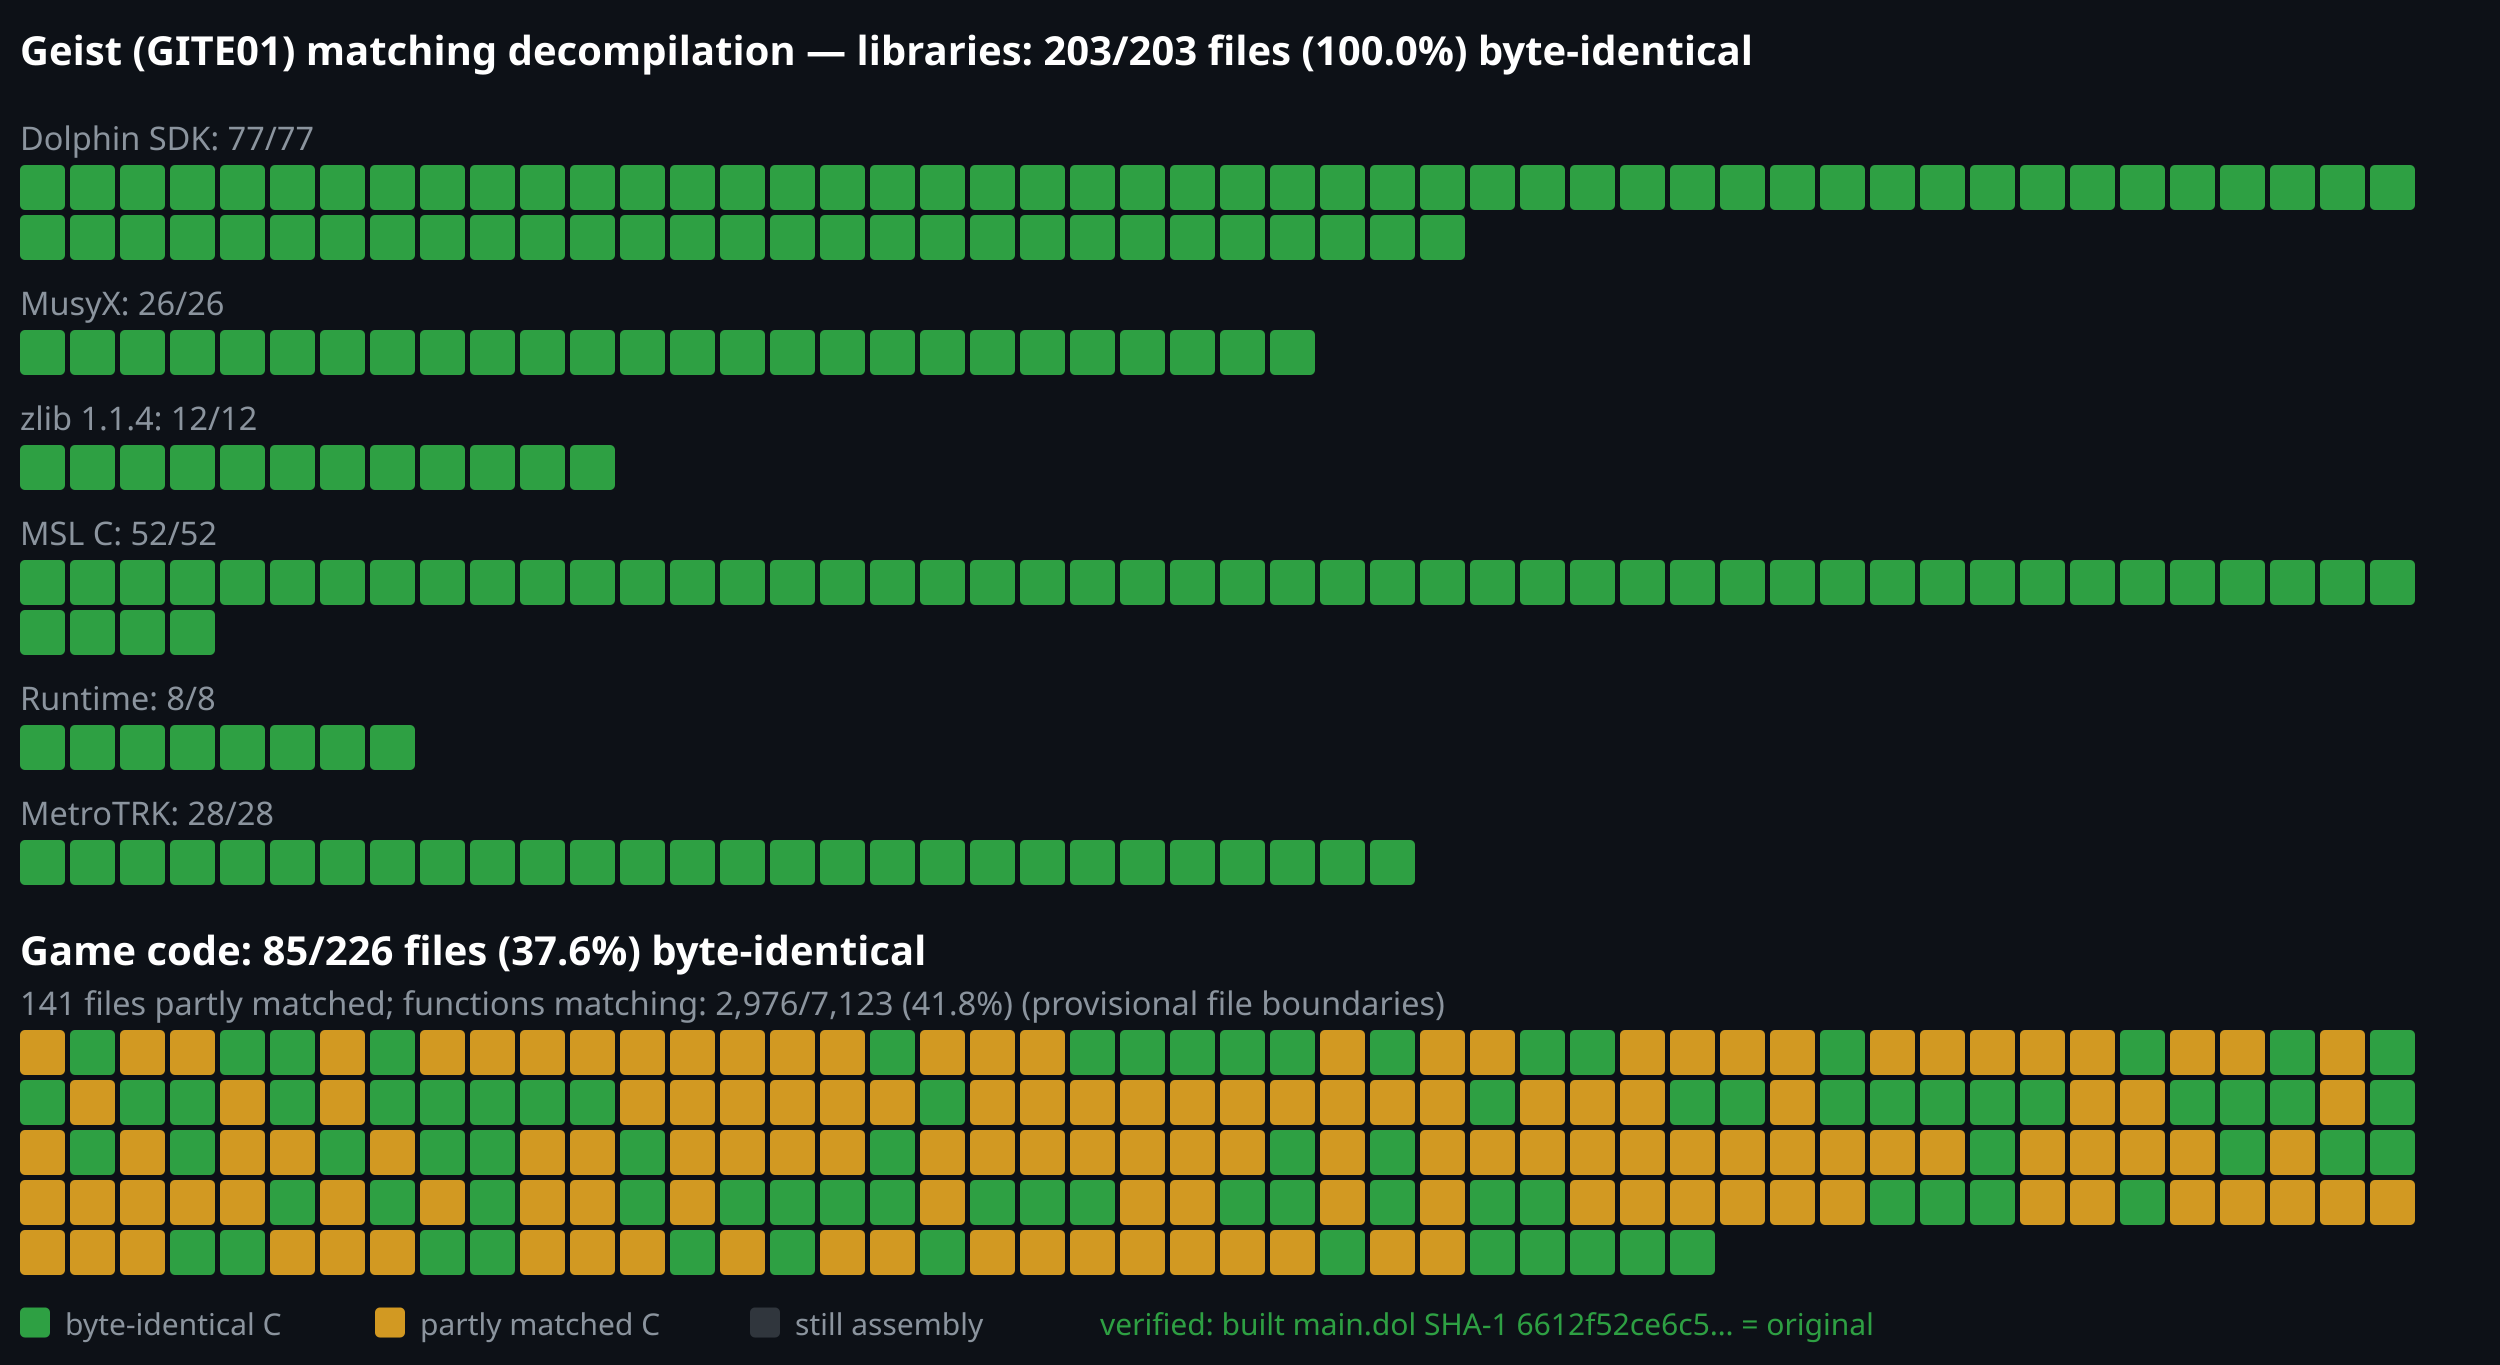
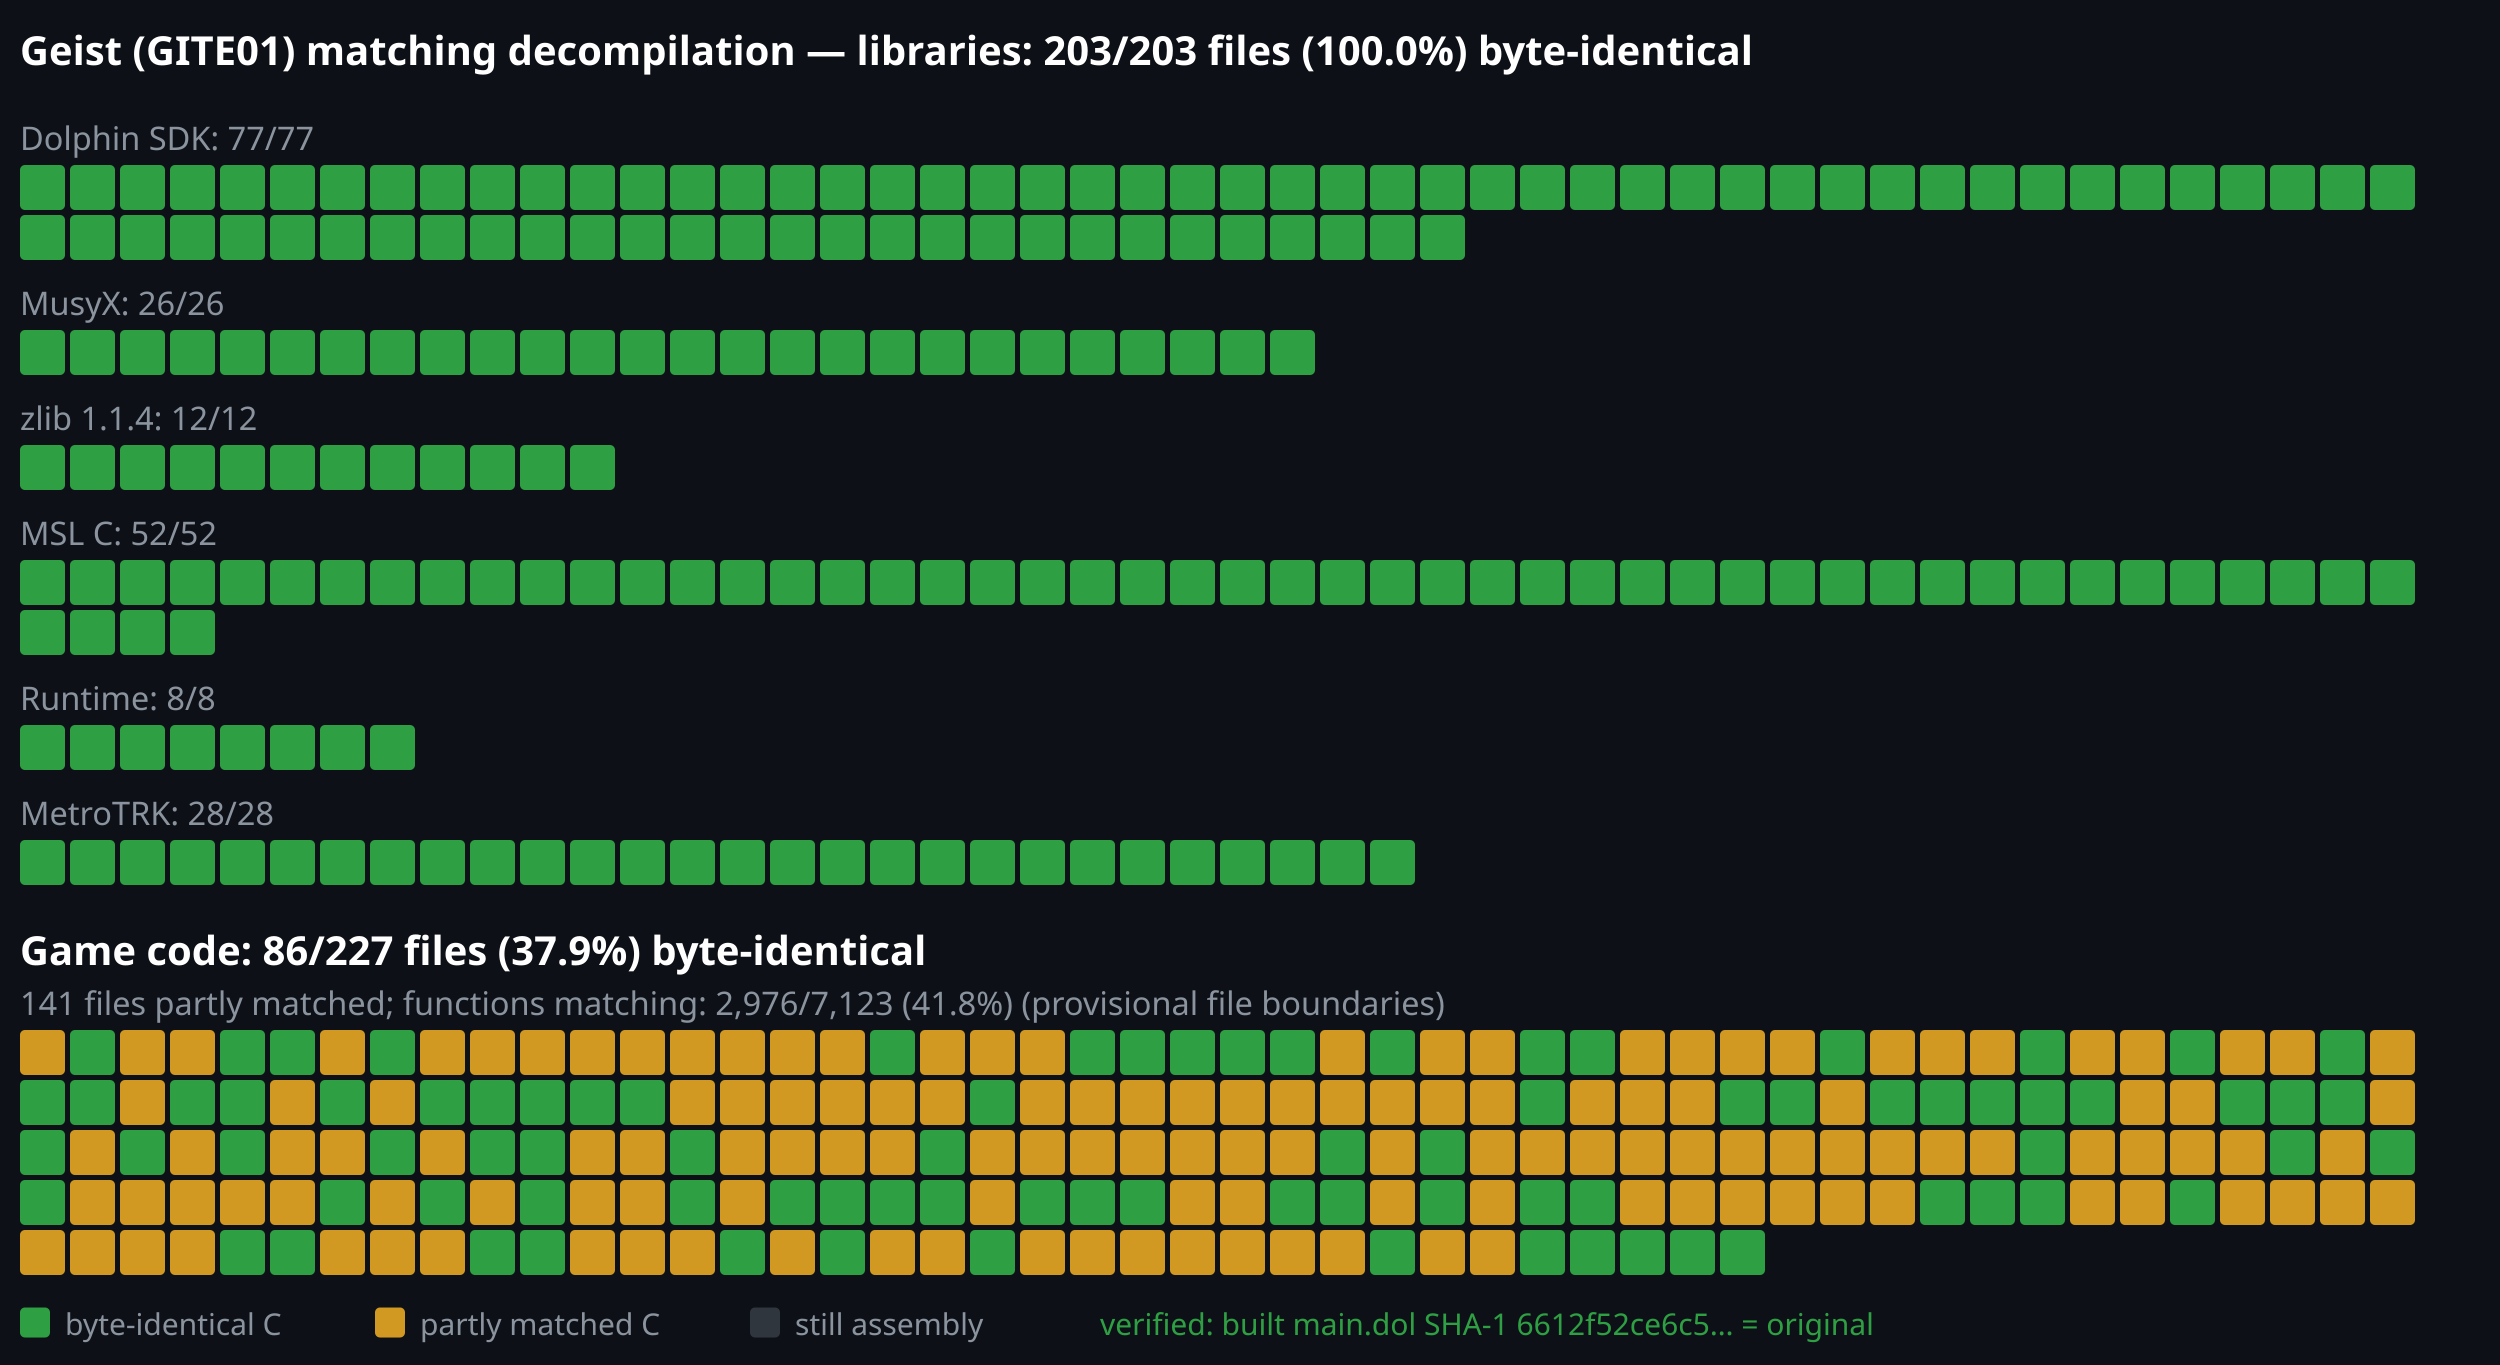
<svg xmlns="http://www.w3.org/2000/svg" viewBox="0 0 1000 546" width="1000" height="546">
  <rect width="1000" height="546" fill="#0d1117" />
  <text x="8" y="26" font-family="sans-serif" font-size="16" font-weight="bold" fill="#ffffff">Geist (GITE01) matching decompilation — libraries: 203/203 files (100.0%) byte-identical</text>
  <text x="8" y="60" font-family="sans-serif" font-size="13" font-weight="normal" fill="#8b949e">Dolphin SDK: 77/77</text>
  <rect x="8" y="66" width="18" height="18" rx="2" fill="#2ea043" />
  <rect x="28" y="66" width="18" height="18" rx="2" fill="#2ea043" />
  <rect x="48" y="66" width="18" height="18" rx="2" fill="#2ea043" />
  <rect x="68" y="66" width="18" height="18" rx="2" fill="#2ea043" />
  <rect x="88" y="66" width="18" height="18" rx="2" fill="#2ea043" />
  <rect x="108" y="66" width="18" height="18" rx="2" fill="#2ea043" />
  <rect x="128" y="66" width="18" height="18" rx="2" fill="#2ea043" />
  <rect x="148" y="66" width="18" height="18" rx="2" fill="#2ea043" />
  <rect x="168" y="66" width="18" height="18" rx="2" fill="#2ea043" />
  <rect x="188" y="66" width="18" height="18" rx="2" fill="#2ea043" />
  <rect x="208" y="66" width="18" height="18" rx="2" fill="#2ea043" />
  <rect x="228" y="66" width="18" height="18" rx="2" fill="#2ea043" />
  <rect x="248" y="66" width="18" height="18" rx="2" fill="#2ea043" />
  <rect x="268" y="66" width="18" height="18" rx="2" fill="#2ea043" />
  <rect x="288" y="66" width="18" height="18" rx="2" fill="#2ea043" />
  <rect x="308" y="66" width="18" height="18" rx="2" fill="#2ea043" />
  <rect x="328" y="66" width="18" height="18" rx="2" fill="#2ea043" />
  <rect x="348" y="66" width="18" height="18" rx="2" fill="#2ea043" />
  <rect x="368" y="66" width="18" height="18" rx="2" fill="#2ea043" />
  <rect x="388" y="66" width="18" height="18" rx="2" fill="#2ea043" />
  <rect x="408" y="66" width="18" height="18" rx="2" fill="#2ea043" />
  <rect x="428" y="66" width="18" height="18" rx="2" fill="#2ea043" />
  <rect x="448" y="66" width="18" height="18" rx="2" fill="#2ea043" />
  <rect x="468" y="66" width="18" height="18" rx="2" fill="#2ea043" />
  <rect x="488" y="66" width="18" height="18" rx="2" fill="#2ea043" />
  <rect x="508" y="66" width="18" height="18" rx="2" fill="#2ea043" />
  <rect x="528" y="66" width="18" height="18" rx="2" fill="#2ea043" />
  <rect x="548" y="66" width="18" height="18" rx="2" fill="#2ea043" />
  <rect x="568" y="66" width="18" height="18" rx="2" fill="#2ea043" />
  <rect x="588" y="66" width="18" height="18" rx="2" fill="#2ea043" />
  <rect x="608" y="66" width="18" height="18" rx="2" fill="#2ea043" />
  <rect x="628" y="66" width="18" height="18" rx="2" fill="#2ea043" />
  <rect x="648" y="66" width="18" height="18" rx="2" fill="#2ea043" />
  <rect x="668" y="66" width="18" height="18" rx="2" fill="#2ea043" />
  <rect x="688" y="66" width="18" height="18" rx="2" fill="#2ea043" />
  <rect x="708" y="66" width="18" height="18" rx="2" fill="#2ea043" />
  <rect x="728" y="66" width="18" height="18" rx="2" fill="#2ea043" />
  <rect x="748" y="66" width="18" height="18" rx="2" fill="#2ea043" />
  <rect x="768" y="66" width="18" height="18" rx="2" fill="#2ea043" />
  <rect x="788" y="66" width="18" height="18" rx="2" fill="#2ea043" />
  <rect x="808" y="66" width="18" height="18" rx="2" fill="#2ea043" />
  <rect x="828" y="66" width="18" height="18" rx="2" fill="#2ea043" />
  <rect x="848" y="66" width="18" height="18" rx="2" fill="#2ea043" />
  <rect x="868" y="66" width="18" height="18" rx="2" fill="#2ea043" />
  <rect x="888" y="66" width="18" height="18" rx="2" fill="#2ea043" />
  <rect x="908" y="66" width="18" height="18" rx="2" fill="#2ea043" />
  <rect x="928" y="66" width="18" height="18" rx="2" fill="#2ea043" />
  <rect x="948" y="66" width="18" height="18" rx="2" fill="#2ea043" />
  <rect x="8" y="86" width="18" height="18" rx="2" fill="#2ea043" />
  <rect x="28" y="86" width="18" height="18" rx="2" fill="#2ea043" />
  <rect x="48" y="86" width="18" height="18" rx="2" fill="#2ea043" />
  <rect x="68" y="86" width="18" height="18" rx="2" fill="#2ea043" />
  <rect x="88" y="86" width="18" height="18" rx="2" fill="#2ea043" />
  <rect x="108" y="86" width="18" height="18" rx="2" fill="#2ea043" />
  <rect x="128" y="86" width="18" height="18" rx="2" fill="#2ea043" />
  <rect x="148" y="86" width="18" height="18" rx="2" fill="#2ea043" />
  <rect x="168" y="86" width="18" height="18" rx="2" fill="#2ea043" />
  <rect x="188" y="86" width="18" height="18" rx="2" fill="#2ea043" />
  <rect x="208" y="86" width="18" height="18" rx="2" fill="#2ea043" />
  <rect x="228" y="86" width="18" height="18" rx="2" fill="#2ea043" />
  <rect x="248" y="86" width="18" height="18" rx="2" fill="#2ea043" />
  <rect x="268" y="86" width="18" height="18" rx="2" fill="#2ea043" />
  <rect x="288" y="86" width="18" height="18" rx="2" fill="#2ea043" />
  <rect x="308" y="86" width="18" height="18" rx="2" fill="#2ea043" />
  <rect x="328" y="86" width="18" height="18" rx="2" fill="#2ea043" />
  <rect x="348" y="86" width="18" height="18" rx="2" fill="#2ea043" />
  <rect x="368" y="86" width="18" height="18" rx="2" fill="#2ea043" />
  <rect x="388" y="86" width="18" height="18" rx="2" fill="#2ea043" />
  <rect x="408" y="86" width="18" height="18" rx="2" fill="#2ea043" />
  <rect x="428" y="86" width="18" height="18" rx="2" fill="#2ea043" />
  <rect x="448" y="86" width="18" height="18" rx="2" fill="#2ea043" />
  <rect x="468" y="86" width="18" height="18" rx="2" fill="#2ea043" />
  <rect x="488" y="86" width="18" height="18" rx="2" fill="#2ea043" />
  <rect x="508" y="86" width="18" height="18" rx="2" fill="#2ea043" />
  <rect x="528" y="86" width="18" height="18" rx="2" fill="#2ea043" />
  <rect x="548" y="86" width="18" height="18" rx="2" fill="#2ea043" />
  <rect x="568" y="86" width="18" height="18" rx="2" fill="#2ea043" />
  <text x="8" y="126" font-family="sans-serif" font-size="13" font-weight="normal" fill="#8b949e">MusyX: 26/26</text>
  <rect x="8" y="132" width="18" height="18" rx="2" fill="#2ea043" />
  <rect x="28" y="132" width="18" height="18" rx="2" fill="#2ea043" />
  <rect x="48" y="132" width="18" height="18" rx="2" fill="#2ea043" />
  <rect x="68" y="132" width="18" height="18" rx="2" fill="#2ea043" />
  <rect x="88" y="132" width="18" height="18" rx="2" fill="#2ea043" />
  <rect x="108" y="132" width="18" height="18" rx="2" fill="#2ea043" />
  <rect x="128" y="132" width="18" height="18" rx="2" fill="#2ea043" />
  <rect x="148" y="132" width="18" height="18" rx="2" fill="#2ea043" />
  <rect x="168" y="132" width="18" height="18" rx="2" fill="#2ea043" />
  <rect x="188" y="132" width="18" height="18" rx="2" fill="#2ea043" />
  <rect x="208" y="132" width="18" height="18" rx="2" fill="#2ea043" />
  <rect x="228" y="132" width="18" height="18" rx="2" fill="#2ea043" />
  <rect x="248" y="132" width="18" height="18" rx="2" fill="#2ea043" />
  <rect x="268" y="132" width="18" height="18" rx="2" fill="#2ea043" />
  <rect x="288" y="132" width="18" height="18" rx="2" fill="#2ea043" />
  <rect x="308" y="132" width="18" height="18" rx="2" fill="#2ea043" />
  <rect x="328" y="132" width="18" height="18" rx="2" fill="#2ea043" />
  <rect x="348" y="132" width="18" height="18" rx="2" fill="#2ea043" />
  <rect x="368" y="132" width="18" height="18" rx="2" fill="#2ea043" />
  <rect x="388" y="132" width="18" height="18" rx="2" fill="#2ea043" />
  <rect x="408" y="132" width="18" height="18" rx="2" fill="#2ea043" />
  <rect x="428" y="132" width="18" height="18" rx="2" fill="#2ea043" />
  <rect x="448" y="132" width="18" height="18" rx="2" fill="#2ea043" />
  <rect x="468" y="132" width="18" height="18" rx="2" fill="#2ea043" />
  <rect x="488" y="132" width="18" height="18" rx="2" fill="#2ea043" />
  <rect x="508" y="132" width="18" height="18" rx="2" fill="#2ea043" />
  <text x="8" y="172" font-family="sans-serif" font-size="13" font-weight="normal" fill="#8b949e">zlib 1.1.4: 12/12</text>
  <rect x="8" y="178" width="18" height="18" rx="2" fill="#2ea043" />
  <rect x="28" y="178" width="18" height="18" rx="2" fill="#2ea043" />
  <rect x="48" y="178" width="18" height="18" rx="2" fill="#2ea043" />
  <rect x="68" y="178" width="18" height="18" rx="2" fill="#2ea043" />
  <rect x="88" y="178" width="18" height="18" rx="2" fill="#2ea043" />
  <rect x="108" y="178" width="18" height="18" rx="2" fill="#2ea043" />
  <rect x="128" y="178" width="18" height="18" rx="2" fill="#2ea043" />
  <rect x="148" y="178" width="18" height="18" rx="2" fill="#2ea043" />
  <rect x="168" y="178" width="18" height="18" rx="2" fill="#2ea043" />
  <rect x="188" y="178" width="18" height="18" rx="2" fill="#2ea043" />
  <rect x="208" y="178" width="18" height="18" rx="2" fill="#2ea043" />
  <rect x="228" y="178" width="18" height="18" rx="2" fill="#2ea043" />
  <text x="8" y="218" font-family="sans-serif" font-size="13" font-weight="normal" fill="#8b949e">MSL C: 52/52</text>
  <rect x="8" y="224" width="18" height="18" rx="2" fill="#2ea043" />
  <rect x="28" y="224" width="18" height="18" rx="2" fill="#2ea043" />
  <rect x="48" y="224" width="18" height="18" rx="2" fill="#2ea043" />
  <rect x="68" y="224" width="18" height="18" rx="2" fill="#2ea043" />
  <rect x="88" y="224" width="18" height="18" rx="2" fill="#2ea043" />
  <rect x="108" y="224" width="18" height="18" rx="2" fill="#2ea043" />
  <rect x="128" y="224" width="18" height="18" rx="2" fill="#2ea043" />
  <rect x="148" y="224" width="18" height="18" rx="2" fill="#2ea043" />
  <rect x="168" y="224" width="18" height="18" rx="2" fill="#2ea043" />
  <rect x="188" y="224" width="18" height="18" rx="2" fill="#2ea043" />
  <rect x="208" y="224" width="18" height="18" rx="2" fill="#2ea043" />
  <rect x="228" y="224" width="18" height="18" rx="2" fill="#2ea043" />
  <rect x="248" y="224" width="18" height="18" rx="2" fill="#2ea043" />
  <rect x="268" y="224" width="18" height="18" rx="2" fill="#2ea043" />
  <rect x="288" y="224" width="18" height="18" rx="2" fill="#2ea043" />
  <rect x="308" y="224" width="18" height="18" rx="2" fill="#2ea043" />
  <rect x="328" y="224" width="18" height="18" rx="2" fill="#2ea043" />
  <rect x="348" y="224" width="18" height="18" rx="2" fill="#2ea043" />
  <rect x="368" y="224" width="18" height="18" rx="2" fill="#2ea043" />
  <rect x="388" y="224" width="18" height="18" rx="2" fill="#2ea043" />
  <rect x="408" y="224" width="18" height="18" rx="2" fill="#2ea043" />
  <rect x="428" y="224" width="18" height="18" rx="2" fill="#2ea043" />
  <rect x="448" y="224" width="18" height="18" rx="2" fill="#2ea043" />
  <rect x="468" y="224" width="18" height="18" rx="2" fill="#2ea043" />
  <rect x="488" y="224" width="18" height="18" rx="2" fill="#2ea043" />
  <rect x="508" y="224" width="18" height="18" rx="2" fill="#2ea043" />
  <rect x="528" y="224" width="18" height="18" rx="2" fill="#2ea043" />
  <rect x="548" y="224" width="18" height="18" rx="2" fill="#2ea043" />
  <rect x="568" y="224" width="18" height="18" rx="2" fill="#2ea043" />
  <rect x="588" y="224" width="18" height="18" rx="2" fill="#2ea043" />
  <rect x="608" y="224" width="18" height="18" rx="2" fill="#2ea043" />
  <rect x="628" y="224" width="18" height="18" rx="2" fill="#2ea043" />
  <rect x="648" y="224" width="18" height="18" rx="2" fill="#2ea043" />
  <rect x="668" y="224" width="18" height="18" rx="2" fill="#2ea043" />
  <rect x="688" y="224" width="18" height="18" rx="2" fill="#2ea043" />
  <rect x="708" y="224" width="18" height="18" rx="2" fill="#2ea043" />
  <rect x="728" y="224" width="18" height="18" rx="2" fill="#2ea043" />
  <rect x="748" y="224" width="18" height="18" rx="2" fill="#2ea043" />
  <rect x="768" y="224" width="18" height="18" rx="2" fill="#2ea043" />
  <rect x="788" y="224" width="18" height="18" rx="2" fill="#2ea043" />
  <rect x="808" y="224" width="18" height="18" rx="2" fill="#2ea043" />
  <rect x="828" y="224" width="18" height="18" rx="2" fill="#2ea043" />
  <rect x="848" y="224" width="18" height="18" rx="2" fill="#2ea043" />
  <rect x="868" y="224" width="18" height="18" rx="2" fill="#2ea043" />
  <rect x="888" y="224" width="18" height="18" rx="2" fill="#2ea043" />
  <rect x="908" y="224" width="18" height="18" rx="2" fill="#2ea043" />
  <rect x="928" y="224" width="18" height="18" rx="2" fill="#2ea043" />
  <rect x="948" y="224" width="18" height="18" rx="2" fill="#2ea043" />
  <rect x="8" y="244" width="18" height="18" rx="2" fill="#2ea043" />
  <rect x="28" y="244" width="18" height="18" rx="2" fill="#2ea043" />
  <rect x="48" y="244" width="18" height="18" rx="2" fill="#2ea043" />
  <rect x="68" y="244" width="18" height="18" rx="2" fill="#2ea043" />
  <text x="8" y="284" font-family="sans-serif" font-size="13" font-weight="normal" fill="#8b949e">Runtime: 8/8</text>
  <rect x="8" y="290" width="18" height="18" rx="2" fill="#2ea043" />
  <rect x="28" y="290" width="18" height="18" rx="2" fill="#2ea043" />
  <rect x="48" y="290" width="18" height="18" rx="2" fill="#2ea043" />
  <rect x="68" y="290" width="18" height="18" rx="2" fill="#2ea043" />
  <rect x="88" y="290" width="18" height="18" rx="2" fill="#2ea043" />
  <rect x="108" y="290" width="18" height="18" rx="2" fill="#2ea043" />
  <rect x="128" y="290" width="18" height="18" rx="2" fill="#2ea043" />
  <rect x="148" y="290" width="18" height="18" rx="2" fill="#2ea043" />
  <text x="8" y="330" font-family="sans-serif" font-size="13" font-weight="normal" fill="#8b949e">MetroTRK: 28/28</text>
  <rect x="8" y="336" width="18" height="18" rx="2" fill="#2ea043" />
  <rect x="28" y="336" width="18" height="18" rx="2" fill="#2ea043" />
  <rect x="48" y="336" width="18" height="18" rx="2" fill="#2ea043" />
  <rect x="68" y="336" width="18" height="18" rx="2" fill="#2ea043" />
  <rect x="88" y="336" width="18" height="18" rx="2" fill="#2ea043" />
  <rect x="108" y="336" width="18" height="18" rx="2" fill="#2ea043" />
  <rect x="128" y="336" width="18" height="18" rx="2" fill="#2ea043" />
  <rect x="148" y="336" width="18" height="18" rx="2" fill="#2ea043" />
  <rect x="168" y="336" width="18" height="18" rx="2" fill="#2ea043" />
  <rect x="188" y="336" width="18" height="18" rx="2" fill="#2ea043" />
  <rect x="208" y="336" width="18" height="18" rx="2" fill="#2ea043" />
  <rect x="228" y="336" width="18" height="18" rx="2" fill="#2ea043" />
  <rect x="248" y="336" width="18" height="18" rx="2" fill="#2ea043" />
  <rect x="268" y="336" width="18" height="18" rx="2" fill="#2ea043" />
  <rect x="288" y="336" width="18" height="18" rx="2" fill="#2ea043" />
  <rect x="308" y="336" width="18" height="18" rx="2" fill="#2ea043" />
  <rect x="328" y="336" width="18" height="18" rx="2" fill="#2ea043" />
  <rect x="348" y="336" width="18" height="18" rx="2" fill="#2ea043" />
  <rect x="368" y="336" width="18" height="18" rx="2" fill="#2ea043" />
  <rect x="388" y="336" width="18" height="18" rx="2" fill="#2ea043" />
  <rect x="408" y="336" width="18" height="18" rx="2" fill="#2ea043" />
  <rect x="428" y="336" width="18" height="18" rx="2" fill="#2ea043" />
  <rect x="448" y="336" width="18" height="18" rx="2" fill="#2ea043" />
  <rect x="468" y="336" width="18" height="18" rx="2" fill="#2ea043" />
  <rect x="488" y="336" width="18" height="18" rx="2" fill="#2ea043" />
  <rect x="508" y="336" width="18" height="18" rx="2" fill="#2ea043" />
  <rect x="528" y="336" width="18" height="18" rx="2" fill="#2ea043" />
  <rect x="548" y="336" width="18" height="18" rx="2" fill="#2ea043" />
-   <text x="8" y="386" font-family="sans-serif" font-size="16" font-weight="bold" fill="#ffffff">Game code: 85/226 files (37.6%) byte-identical</text>
+   <text x="8" y="386" font-family="sans-serif" font-size="16" font-weight="bold" fill="#ffffff">Game code: 86/227 files (37.9%) byte-identical</text>
  <text x="8" y="406" font-family="sans-serif" font-size="13" font-weight="normal" fill="#8b949e">141 files partly matched; functions matching: 2,976/7,123 (41.8%) (provisional file boundaries)</text>
  <rect x="8" y="412" width="18" height="18" rx="2" fill="#d29922" />
  <rect x="28" y="412" width="18" height="18" rx="2" fill="#2ea043" />
  <rect x="48" y="412" width="18" height="18" rx="2" fill="#d29922" />
  <rect x="68" y="412" width="18" height="18" rx="2" fill="#d29922" />
  <rect x="88" y="412" width="18" height="18" rx="2" fill="#2ea043" />
  <rect x="108" y="412" width="18" height="18" rx="2" fill="#2ea043" />
  <rect x="128" y="412" width="18" height="18" rx="2" fill="#d29922" />
  <rect x="148" y="412" width="18" height="18" rx="2" fill="#2ea043" />
  <rect x="168" y="412" width="18" height="18" rx="2" fill="#d29922" />
  <rect x="188" y="412" width="18" height="18" rx="2" fill="#d29922" />
  <rect x="208" y="412" width="18" height="18" rx="2" fill="#d29922" />
  <rect x="228" y="412" width="18" height="18" rx="2" fill="#d29922" />
  <rect x="248" y="412" width="18" height="18" rx="2" fill="#d29922" />
  <rect x="268" y="412" width="18" height="18" rx="2" fill="#d29922" />
  <rect x="288" y="412" width="18" height="18" rx="2" fill="#d29922" />
  <rect x="308" y="412" width="18" height="18" rx="2" fill="#d29922" />
  <rect x="328" y="412" width="18" height="18" rx="2" fill="#d29922" />
  <rect x="348" y="412" width="18" height="18" rx="2" fill="#2ea043" />
  <rect x="368" y="412" width="18" height="18" rx="2" fill="#d29922" />
  <rect x="388" y="412" width="18" height="18" rx="2" fill="#d29922" />
  <rect x="408" y="412" width="18" height="18" rx="2" fill="#d29922" />
  <rect x="428" y="412" width="18" height="18" rx="2" fill="#2ea043" />
  <rect x="448" y="412" width="18" height="18" rx="2" fill="#2ea043" />
  <rect x="468" y="412" width="18" height="18" rx="2" fill="#2ea043" />
  <rect x="488" y="412" width="18" height="18" rx="2" fill="#2ea043" />
  <rect x="508" y="412" width="18" height="18" rx="2" fill="#2ea043" />
  <rect x="528" y="412" width="18" height="18" rx="2" fill="#d29922" />
  <rect x="548" y="412" width="18" height="18" rx="2" fill="#2ea043" />
  <rect x="568" y="412" width="18" height="18" rx="2" fill="#d29922" />
  <rect x="588" y="412" width="18" height="18" rx="2" fill="#d29922" />
  <rect x="608" y="412" width="18" height="18" rx="2" fill="#2ea043" />
  <rect x="628" y="412" width="18" height="18" rx="2" fill="#2ea043" />
  <rect x="648" y="412" width="18" height="18" rx="2" fill="#d29922" />
  <rect x="668" y="412" width="18" height="18" rx="2" fill="#d29922" />
  <rect x="688" y="412" width="18" height="18" rx="2" fill="#d29922" />
  <rect x="708" y="412" width="18" height="18" rx="2" fill="#d29922" />
  <rect x="728" y="412" width="18" height="18" rx="2" fill="#2ea043" />
  <rect x="748" y="412" width="18" height="18" rx="2" fill="#d29922" />
  <rect x="768" y="412" width="18" height="18" rx="2" fill="#d29922" />
  <rect x="788" y="412" width="18" height="18" rx="2" fill="#d29922" />
-   <rect x="808" y="412" width="18" height="18" rx="2" fill="#d29922" />
+   <rect x="808" y="412" width="18" height="18" rx="2" fill="#2ea043" />
  <rect x="828" y="412" width="18" height="18" rx="2" fill="#d29922" />
-   <rect x="848" y="412" width="18" height="18" rx="2" fill="#2ea043" />
-   <rect x="868" y="412" width="18" height="18" rx="2" fill="#d29922" />
+   <rect x="848" y="412" width="18" height="18" rx="2" fill="#d29922" />
+   <rect x="868" y="412" width="18" height="18" rx="2" fill="#2ea043" />
  <rect x="888" y="412" width="18" height="18" rx="2" fill="#d29922" />
-   <rect x="908" y="412" width="18" height="18" rx="2" fill="#2ea043" />
-   <rect x="928" y="412" width="18" height="18" rx="2" fill="#d29922" />
-   <rect x="948" y="412" width="18" height="18" rx="2" fill="#2ea043" />
+   <rect x="908" y="412" width="18" height="18" rx="2" fill="#d29922" />
+   <rect x="928" y="412" width="18" height="18" rx="2" fill="#2ea043" />
+   <rect x="948" y="412" width="18" height="18" rx="2" fill="#d29922" />
  <rect x="8" y="432" width="18" height="18" rx="2" fill="#2ea043" />
-   <rect x="28" y="432" width="18" height="18" rx="2" fill="#d29922" />
-   <rect x="48" y="432" width="18" height="18" rx="2" fill="#2ea043" />
+   <rect x="28" y="432" width="18" height="18" rx="2" fill="#2ea043" />
+   <rect x="48" y="432" width="18" height="18" rx="2" fill="#d29922" />
  <rect x="68" y="432" width="18" height="18" rx="2" fill="#2ea043" />
-   <rect x="88" y="432" width="18" height="18" rx="2" fill="#d29922" />
-   <rect x="108" y="432" width="18" height="18" rx="2" fill="#2ea043" />
-   <rect x="128" y="432" width="18" height="18" rx="2" fill="#d29922" />
-   <rect x="148" y="432" width="18" height="18" rx="2" fill="#2ea043" />
+   <rect x="88" y="432" width="18" height="18" rx="2" fill="#2ea043" />
+   <rect x="108" y="432" width="18" height="18" rx="2" fill="#d29922" />
+   <rect x="128" y="432" width="18" height="18" rx="2" fill="#2ea043" />
+   <rect x="148" y="432" width="18" height="18" rx="2" fill="#d29922" />
  <rect x="168" y="432" width="18" height="18" rx="2" fill="#2ea043" />
  <rect x="188" y="432" width="18" height="18" rx="2" fill="#2ea043" />
  <rect x="208" y="432" width="18" height="18" rx="2" fill="#2ea043" />
  <rect x="228" y="432" width="18" height="18" rx="2" fill="#2ea043" />
-   <rect x="248" y="432" width="18" height="18" rx="2" fill="#d29922" />
+   <rect x="248" y="432" width="18" height="18" rx="2" fill="#2ea043" />
  <rect x="268" y="432" width="18" height="18" rx="2" fill="#d29922" />
  <rect x="288" y="432" width="18" height="18" rx="2" fill="#d29922" />
  <rect x="308" y="432" width="18" height="18" rx="2" fill="#d29922" />
  <rect x="328" y="432" width="18" height="18" rx="2" fill="#d29922" />
  <rect x="348" y="432" width="18" height="18" rx="2" fill="#d29922" />
-   <rect x="368" y="432" width="18" height="18" rx="2" fill="#2ea043" />
-   <rect x="388" y="432" width="18" height="18" rx="2" fill="#d29922" />
+   <rect x="368" y="432" width="18" height="18" rx="2" fill="#d29922" />
+   <rect x="388" y="432" width="18" height="18" rx="2" fill="#2ea043" />
  <rect x="408" y="432" width="18" height="18" rx="2" fill="#d29922" />
  <rect x="428" y="432" width="18" height="18" rx="2" fill="#d29922" />
  <rect x="448" y="432" width="18" height="18" rx="2" fill="#d29922" />
  <rect x="468" y="432" width="18" height="18" rx="2" fill="#d29922" />
  <rect x="488" y="432" width="18" height="18" rx="2" fill="#d29922" />
  <rect x="508" y="432" width="18" height="18" rx="2" fill="#d29922" />
  <rect x="528" y="432" width="18" height="18" rx="2" fill="#d29922" />
  <rect x="548" y="432" width="18" height="18" rx="2" fill="#d29922" />
  <rect x="568" y="432" width="18" height="18" rx="2" fill="#d29922" />
-   <rect x="588" y="432" width="18" height="18" rx="2" fill="#2ea043" />
-   <rect x="608" y="432" width="18" height="18" rx="2" fill="#d29922" />
+   <rect x="588" y="432" width="18" height="18" rx="2" fill="#d29922" />
+   <rect x="608" y="432" width="18" height="18" rx="2" fill="#2ea043" />
  <rect x="628" y="432" width="18" height="18" rx="2" fill="#d29922" />
  <rect x="648" y="432" width="18" height="18" rx="2" fill="#d29922" />
-   <rect x="668" y="432" width="18" height="18" rx="2" fill="#2ea043" />
+   <rect x="668" y="432" width="18" height="18" rx="2" fill="#d29922" />
  <rect x="688" y="432" width="18" height="18" rx="2" fill="#2ea043" />
-   <rect x="708" y="432" width="18" height="18" rx="2" fill="#d29922" />
-   <rect x="728" y="432" width="18" height="18" rx="2" fill="#2ea043" />
+   <rect x="708" y="432" width="18" height="18" rx="2" fill="#2ea043" />
+   <rect x="728" y="432" width="18" height="18" rx="2" fill="#d29922" />
  <rect x="748" y="432" width="18" height="18" rx="2" fill="#2ea043" />
  <rect x="768" y="432" width="18" height="18" rx="2" fill="#2ea043" />
  <rect x="788" y="432" width="18" height="18" rx="2" fill="#2ea043" />
  <rect x="808" y="432" width="18" height="18" rx="2" fill="#2ea043" />
-   <rect x="828" y="432" width="18" height="18" rx="2" fill="#d29922" />
+   <rect x="828" y="432" width="18" height="18" rx="2" fill="#2ea043" />
  <rect x="848" y="432" width="18" height="18" rx="2" fill="#d29922" />
-   <rect x="868" y="432" width="18" height="18" rx="2" fill="#2ea043" />
+   <rect x="868" y="432" width="18" height="18" rx="2" fill="#d29922" />
  <rect x="888" y="432" width="18" height="18" rx="2" fill="#2ea043" />
  <rect x="908" y="432" width="18" height="18" rx="2" fill="#2ea043" />
-   <rect x="928" y="432" width="18" height="18" rx="2" fill="#d29922" />
-   <rect x="948" y="432" width="18" height="18" rx="2" fill="#2ea043" />
-   <rect x="8" y="452" width="18" height="18" rx="2" fill="#d29922" />
-   <rect x="28" y="452" width="18" height="18" rx="2" fill="#2ea043" />
-   <rect x="48" y="452" width="18" height="18" rx="2" fill="#d29922" />
-   <rect x="68" y="452" width="18" height="18" rx="2" fill="#2ea043" />
-   <rect x="88" y="452" width="18" height="18" rx="2" fill="#d29922" />
+   <rect x="928" y="432" width="18" height="18" rx="2" fill="#2ea043" />
+   <rect x="948" y="432" width="18" height="18" rx="2" fill="#d29922" />
+   <rect x="8" y="452" width="18" height="18" rx="2" fill="#2ea043" />
+   <rect x="28" y="452" width="18" height="18" rx="2" fill="#d29922" />
+   <rect x="48" y="452" width="18" height="18" rx="2" fill="#2ea043" />
+   <rect x="68" y="452" width="18" height="18" rx="2" fill="#d29922" />
+   <rect x="88" y="452" width="18" height="18" rx="2" fill="#2ea043" />
  <rect x="108" y="452" width="18" height="18" rx="2" fill="#d29922" />
-   <rect x="128" y="452" width="18" height="18" rx="2" fill="#2ea043" />
-   <rect x="148" y="452" width="18" height="18" rx="2" fill="#d29922" />
-   <rect x="168" y="452" width="18" height="18" rx="2" fill="#2ea043" />
+   <rect x="128" y="452" width="18" height="18" rx="2" fill="#d29922" />
+   <rect x="148" y="452" width="18" height="18" rx="2" fill="#2ea043" />
+   <rect x="168" y="452" width="18" height="18" rx="2" fill="#d29922" />
  <rect x="188" y="452" width="18" height="18" rx="2" fill="#2ea043" />
-   <rect x="208" y="452" width="18" height="18" rx="2" fill="#d29922" />
+   <rect x="208" y="452" width="18" height="18" rx="2" fill="#2ea043" />
  <rect x="228" y="452" width="18" height="18" rx="2" fill="#d29922" />
-   <rect x="248" y="452" width="18" height="18" rx="2" fill="#2ea043" />
-   <rect x="268" y="452" width="18" height="18" rx="2" fill="#d29922" />
+   <rect x="248" y="452" width="18" height="18" rx="2" fill="#d29922" />
+   <rect x="268" y="452" width="18" height="18" rx="2" fill="#2ea043" />
  <rect x="288" y="452" width="18" height="18" rx="2" fill="#d29922" />
  <rect x="308" y="452" width="18" height="18" rx="2" fill="#d29922" />
  <rect x="328" y="452" width="18" height="18" rx="2" fill="#d29922" />
-   <rect x="348" y="452" width="18" height="18" rx="2" fill="#2ea043" />
-   <rect x="368" y="452" width="18" height="18" rx="2" fill="#d29922" />
+   <rect x="348" y="452" width="18" height="18" rx="2" fill="#d29922" />
+   <rect x="368" y="452" width="18" height="18" rx="2" fill="#2ea043" />
  <rect x="388" y="452" width="18" height="18" rx="2" fill="#d29922" />
  <rect x="408" y="452" width="18" height="18" rx="2" fill="#d29922" />
  <rect x="428" y="452" width="18" height="18" rx="2" fill="#d29922" />
  <rect x="448" y="452" width="18" height="18" rx="2" fill="#d29922" />
  <rect x="468" y="452" width="18" height="18" rx="2" fill="#d29922" />
  <rect x="488" y="452" width="18" height="18" rx="2" fill="#d29922" />
-   <rect x="508" y="452" width="18" height="18" rx="2" fill="#2ea043" />
-   <rect x="528" y="452" width="18" height="18" rx="2" fill="#d29922" />
-   <rect x="548" y="452" width="18" height="18" rx="2" fill="#2ea043" />
-   <rect x="568" y="452" width="18" height="18" rx="2" fill="#d29922" />
+   <rect x="508" y="452" width="18" height="18" rx="2" fill="#d29922" />
+   <rect x="528" y="452" width="18" height="18" rx="2" fill="#2ea043" />
+   <rect x="548" y="452" width="18" height="18" rx="2" fill="#d29922" />
+   <rect x="568" y="452" width="18" height="18" rx="2" fill="#2ea043" />
  <rect x="588" y="452" width="18" height="18" rx="2" fill="#d29922" />
  <rect x="608" y="452" width="18" height="18" rx="2" fill="#d29922" />
  <rect x="628" y="452" width="18" height="18" rx="2" fill="#d29922" />
  <rect x="648" y="452" width="18" height="18" rx="2" fill="#d29922" />
  <rect x="668" y="452" width="18" height="18" rx="2" fill="#d29922" />
  <rect x="688" y="452" width="18" height="18" rx="2" fill="#d29922" />
  <rect x="708" y="452" width="18" height="18" rx="2" fill="#d29922" />
  <rect x="728" y="452" width="18" height="18" rx="2" fill="#d29922" />
  <rect x="748" y="452" width="18" height="18" rx="2" fill="#d29922" />
  <rect x="768" y="452" width="18" height="18" rx="2" fill="#d29922" />
-   <rect x="788" y="452" width="18" height="18" rx="2" fill="#2ea043" />
-   <rect x="808" y="452" width="18" height="18" rx="2" fill="#d29922" />
+   <rect x="788" y="452" width="18" height="18" rx="2" fill="#d29922" />
+   <rect x="808" y="452" width="18" height="18" rx="2" fill="#2ea043" />
  <rect x="828" y="452" width="18" height="18" rx="2" fill="#d29922" />
  <rect x="848" y="452" width="18" height="18" rx="2" fill="#d29922" />
  <rect x="868" y="452" width="18" height="18" rx="2" fill="#d29922" />
-   <rect x="888" y="452" width="18" height="18" rx="2" fill="#2ea043" />
-   <rect x="908" y="452" width="18" height="18" rx="2" fill="#d29922" />
-   <rect x="928" y="452" width="18" height="18" rx="2" fill="#2ea043" />
+   <rect x="888" y="452" width="18" height="18" rx="2" fill="#d29922" />
+   <rect x="908" y="452" width="18" height="18" rx="2" fill="#2ea043" />
+   <rect x="928" y="452" width="18" height="18" rx="2" fill="#d29922" />
  <rect x="948" y="452" width="18" height="18" rx="2" fill="#2ea043" />
-   <rect x="8" y="472" width="18" height="18" rx="2" fill="#d29922" />
+   <rect x="8" y="472" width="18" height="18" rx="2" fill="#2ea043" />
  <rect x="28" y="472" width="18" height="18" rx="2" fill="#d29922" />
  <rect x="48" y="472" width="18" height="18" rx="2" fill="#d29922" />
  <rect x="68" y="472" width="18" height="18" rx="2" fill="#d29922" />
  <rect x="88" y="472" width="18" height="18" rx="2" fill="#d29922" />
-   <rect x="108" y="472" width="18" height="18" rx="2" fill="#2ea043" />
-   <rect x="128" y="472" width="18" height="18" rx="2" fill="#d29922" />
-   <rect x="148" y="472" width="18" height="18" rx="2" fill="#2ea043" />
-   <rect x="168" y="472" width="18" height="18" rx="2" fill="#d29922" />
-   <rect x="188" y="472" width="18" height="18" rx="2" fill="#2ea043" />
-   <rect x="208" y="472" width="18" height="18" rx="2" fill="#d29922" />
+   <rect x="108" y="472" width="18" height="18" rx="2" fill="#d29922" />
+   <rect x="128" y="472" width="18" height="18" rx="2" fill="#2ea043" />
+   <rect x="148" y="472" width="18" height="18" rx="2" fill="#d29922" />
+   <rect x="168" y="472" width="18" height="18" rx="2" fill="#2ea043" />
+   <rect x="188" y="472" width="18" height="18" rx="2" fill="#d29922" />
+   <rect x="208" y="472" width="18" height="18" rx="2" fill="#2ea043" />
  <rect x="228" y="472" width="18" height="18" rx="2" fill="#d29922" />
-   <rect x="248" y="472" width="18" height="18" rx="2" fill="#2ea043" />
-   <rect x="268" y="472" width="18" height="18" rx="2" fill="#d29922" />
-   <rect x="288" y="472" width="18" height="18" rx="2" fill="#2ea043" />
+   <rect x="248" y="472" width="18" height="18" rx="2" fill="#d29922" />
+   <rect x="268" y="472" width="18" height="18" rx="2" fill="#2ea043" />
+   <rect x="288" y="472" width="18" height="18" rx="2" fill="#d29922" />
  <rect x="308" y="472" width="18" height="18" rx="2" fill="#2ea043" />
  <rect x="328" y="472" width="18" height="18" rx="2" fill="#2ea043" />
  <rect x="348" y="472" width="18" height="18" rx="2" fill="#2ea043" />
-   <rect x="368" y="472" width="18" height="18" rx="2" fill="#d29922" />
-   <rect x="388" y="472" width="18" height="18" rx="2" fill="#2ea043" />
+   <rect x="368" y="472" width="18" height="18" rx="2" fill="#2ea043" />
+   <rect x="388" y="472" width="18" height="18" rx="2" fill="#d29922" />
  <rect x="408" y="472" width="18" height="18" rx="2" fill="#2ea043" />
  <rect x="428" y="472" width="18" height="18" rx="2" fill="#2ea043" />
-   <rect x="448" y="472" width="18" height="18" rx="2" fill="#d29922" />
+   <rect x="448" y="472" width="18" height="18" rx="2" fill="#2ea043" />
  <rect x="468" y="472" width="18" height="18" rx="2" fill="#d29922" />
-   <rect x="488" y="472" width="18" height="18" rx="2" fill="#2ea043" />
+   <rect x="488" y="472" width="18" height="18" rx="2" fill="#d29922" />
  <rect x="508" y="472" width="18" height="18" rx="2" fill="#2ea043" />
-   <rect x="528" y="472" width="18" height="18" rx="2" fill="#d29922" />
-   <rect x="548" y="472" width="18" height="18" rx="2" fill="#2ea043" />
-   <rect x="568" y="472" width="18" height="18" rx="2" fill="#d29922" />
-   <rect x="588" y="472" width="18" height="18" rx="2" fill="#2ea043" />
+   <rect x="528" y="472" width="18" height="18" rx="2" fill="#2ea043" />
+   <rect x="548" y="472" width="18" height="18" rx="2" fill="#d29922" />
+   <rect x="568" y="472" width="18" height="18" rx="2" fill="#2ea043" />
+   <rect x="588" y="472" width="18" height="18" rx="2" fill="#d29922" />
  <rect x="608" y="472" width="18" height="18" rx="2" fill="#2ea043" />
-   <rect x="628" y="472" width="18" height="18" rx="2" fill="#d29922" />
+   <rect x="628" y="472" width="18" height="18" rx="2" fill="#2ea043" />
  <rect x="648" y="472" width="18" height="18" rx="2" fill="#d29922" />
  <rect x="668" y="472" width="18" height="18" rx="2" fill="#d29922" />
  <rect x="688" y="472" width="18" height="18" rx="2" fill="#d29922" />
  <rect x="708" y="472" width="18" height="18" rx="2" fill="#d29922" />
  <rect x="728" y="472" width="18" height="18" rx="2" fill="#d29922" />
-   <rect x="748" y="472" width="18" height="18" rx="2" fill="#2ea043" />
+   <rect x="748" y="472" width="18" height="18" rx="2" fill="#d29922" />
  <rect x="768" y="472" width="18" height="18" rx="2" fill="#2ea043" />
  <rect x="788" y="472" width="18" height="18" rx="2" fill="#2ea043" />
-   <rect x="808" y="472" width="18" height="18" rx="2" fill="#d29922" />
+   <rect x="808" y="472" width="18" height="18" rx="2" fill="#2ea043" />
  <rect x="828" y="472" width="18" height="18" rx="2" fill="#d29922" />
-   <rect x="848" y="472" width="18" height="18" rx="2" fill="#2ea043" />
-   <rect x="868" y="472" width="18" height="18" rx="2" fill="#d29922" />
+   <rect x="848" y="472" width="18" height="18" rx="2" fill="#d29922" />
+   <rect x="868" y="472" width="18" height="18" rx="2" fill="#2ea043" />
  <rect x="888" y="472" width="18" height="18" rx="2" fill="#d29922" />
  <rect x="908" y="472" width="18" height="18" rx="2" fill="#d29922" />
  <rect x="928" y="472" width="18" height="18" rx="2" fill="#d29922" />
  <rect x="948" y="472" width="18" height="18" rx="2" fill="#d29922" />
  <rect x="8" y="492" width="18" height="18" rx="2" fill="#d29922" />
  <rect x="28" y="492" width="18" height="18" rx="2" fill="#d29922" />
  <rect x="48" y="492" width="18" height="18" rx="2" fill="#d29922" />
-   <rect x="68" y="492" width="18" height="18" rx="2" fill="#2ea043" />
+   <rect x="68" y="492" width="18" height="18" rx="2" fill="#d29922" />
  <rect x="88" y="492" width="18" height="18" rx="2" fill="#2ea043" />
-   <rect x="108" y="492" width="18" height="18" rx="2" fill="#d29922" />
+   <rect x="108" y="492" width="18" height="18" rx="2" fill="#2ea043" />
  <rect x="128" y="492" width="18" height="18" rx="2" fill="#d29922" />
  <rect x="148" y="492" width="18" height="18" rx="2" fill="#d29922" />
-   <rect x="168" y="492" width="18" height="18" rx="2" fill="#2ea043" />
+   <rect x="168" y="492" width="18" height="18" rx="2" fill="#d29922" />
  <rect x="188" y="492" width="18" height="18" rx="2" fill="#2ea043" />
-   <rect x="208" y="492" width="18" height="18" rx="2" fill="#d29922" />
+   <rect x="208" y="492" width="18" height="18" rx="2" fill="#2ea043" />
  <rect x="228" y="492" width="18" height="18" rx="2" fill="#d29922" />
  <rect x="248" y="492" width="18" height="18" rx="2" fill="#d29922" />
-   <rect x="268" y="492" width="18" height="18" rx="2" fill="#2ea043" />
-   <rect x="288" y="492" width="18" height="18" rx="2" fill="#d29922" />
-   <rect x="308" y="492" width="18" height="18" rx="2" fill="#2ea043" />
-   <rect x="328" y="492" width="18" height="18" rx="2" fill="#d29922" />
+   <rect x="268" y="492" width="18" height="18" rx="2" fill="#d29922" />
+   <rect x="288" y="492" width="18" height="18" rx="2" fill="#2ea043" />
+   <rect x="308" y="492" width="18" height="18" rx="2" fill="#d29922" />
+   <rect x="328" y="492" width="18" height="18" rx="2" fill="#2ea043" />
  <rect x="348" y="492" width="18" height="18" rx="2" fill="#d29922" />
-   <rect x="368" y="492" width="18" height="18" rx="2" fill="#2ea043" />
-   <rect x="388" y="492" width="18" height="18" rx="2" fill="#d29922" />
+   <rect x="368" y="492" width="18" height="18" rx="2" fill="#d29922" />
+   <rect x="388" y="492" width="18" height="18" rx="2" fill="#2ea043" />
  <rect x="408" y="492" width="18" height="18" rx="2" fill="#d29922" />
  <rect x="428" y="492" width="18" height="18" rx="2" fill="#d29922" />
  <rect x="448" y="492" width="18" height="18" rx="2" fill="#d29922" />
  <rect x="468" y="492" width="18" height="18" rx="2" fill="#d29922" />
  <rect x="488" y="492" width="18" height="18" rx="2" fill="#d29922" />
  <rect x="508" y="492" width="18" height="18" rx="2" fill="#d29922" />
-   <rect x="528" y="492" width="18" height="18" rx="2" fill="#2ea043" />
-   <rect x="548" y="492" width="18" height="18" rx="2" fill="#d29922" />
+   <rect x="528" y="492" width="18" height="18" rx="2" fill="#d29922" />
+   <rect x="548" y="492" width="18" height="18" rx="2" fill="#2ea043" />
  <rect x="568" y="492" width="18" height="18" rx="2" fill="#d29922" />
-   <rect x="588" y="492" width="18" height="18" rx="2" fill="#2ea043" />
+   <rect x="588" y="492" width="18" height="18" rx="2" fill="#d29922" />
  <rect x="608" y="492" width="18" height="18" rx="2" fill="#2ea043" />
  <rect x="628" y="492" width="18" height="18" rx="2" fill="#2ea043" />
  <rect x="648" y="492" width="18" height="18" rx="2" fill="#2ea043" />
  <rect x="668" y="492" width="18" height="18" rx="2" fill="#2ea043" />
+   <rect x="688" y="492" width="18" height="18" rx="2" fill="#2ea043" />
  <rect x="8" y="523" width="12" height="12" rx="2" fill="#2ea043" />
  <text x="26" y="534" font-family="sans-serif" font-size="12" font-weight="normal" fill="#8b949e">byte-identical C</text>
  <rect x="150" y="523" width="12" height="12" rx="2" fill="#d29922" />
  <text x="168" y="534" font-family="sans-serif" font-size="12" font-weight="normal" fill="#8b949e">partly matched C</text>
  <rect x="300" y="523" width="12" height="12" rx="2" fill="#30363d" />
  <text x="318" y="534" font-family="sans-serif" font-size="12" font-weight="normal" fill="#8b949e">still assembly</text>
  <text x="440" y="534" font-family="sans-serif" font-size="12" font-weight="normal" fill="#2ea043">verified: built main.dol SHA-1 6612f52ce6c5… = original</text>
</svg>
